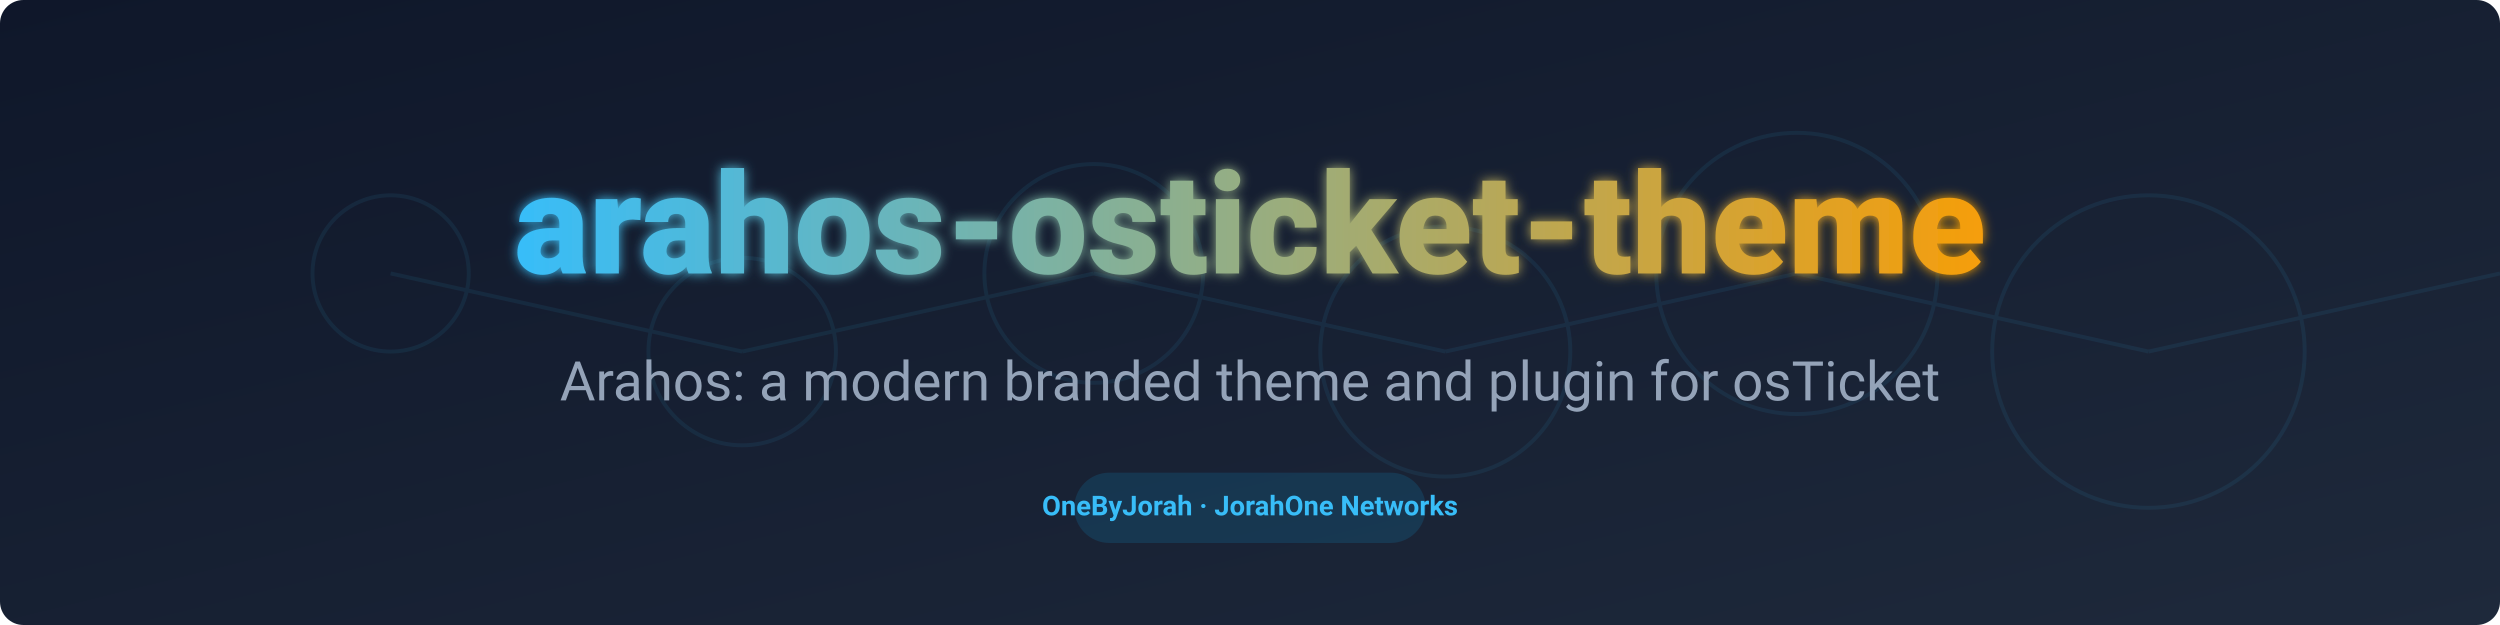
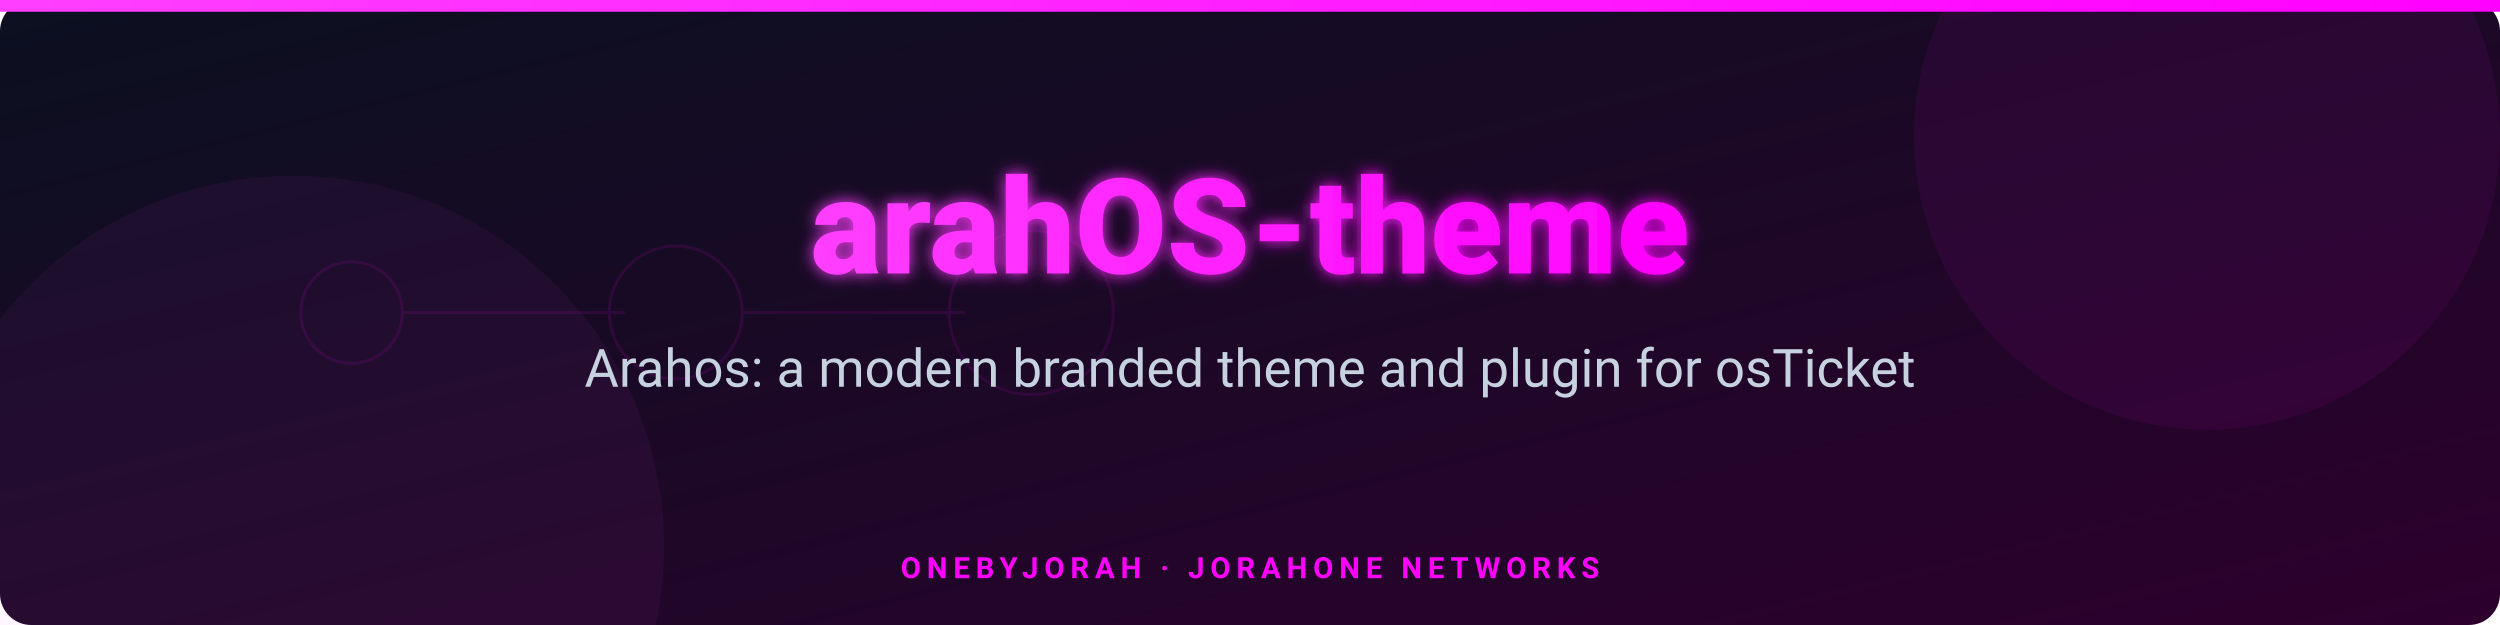
- <svg xmlns="http://www.w3.org/2000/svg" viewBox="0 0 1280 320" width="1280" height="320">
+ <svg xmlns="http://www.w3.org/2000/svg" viewBox="0 0 1280 320" width="1280" height="320" role="img" aria-label="arahOS-theme">
  <defs>
    <linearGradient id="bg" x1="0%" y1="0%" x2="100%" y2="100%">
-       <stop offset="0%" style="stop-color:#0f172a;stop-opacity:1" />
-       <stop offset="100%" style="stop-color:#1e293b;stop-opacity:1" />
+       <stop offset="0%" stop-color="#0b1020" />
+       <stop offset="100%" stop-color="#2d002d" />
    </linearGradient>
    <linearGradient id="accent" x1="0%" y1="0%" x2="100%" y2="0%">
-       <stop offset="0%" style="stop-color:#38bdf8;stop-opacity:1" />
-       <stop offset="100%" style="stop-color:#f59e0b;stop-opacity:1" />
+       <stop offset="0%" stop-color="#ff3fff" />
+       <stop offset="100%" stop-color="#ff00ff" />
    </linearGradient>
    <filter id="glow" x="-20%" y="-20%" width="140%" height="140%">
-       <feGaussianBlur stdDeviation="3" result="blur" />
-       <feComposite in="SourceGraphic" in2="blur" operator="over" />
+       <feGaussianBlur stdDeviation="4" result="b" />
+       <feComposite in="SourceGraphic" in2="b" operator="over" />
    </filter>
  </defs>
-   <rect width="1280" height="320" fill="url(#bg)" rx="12" />
-   <g opacity="0.08" stroke="#38bdf8" stroke-width="2" fill="none">
-     <circle cx="200" cy="140" r="40" />
-     <line x1="200" y1="140" x2="380" y2="180" />
-     <circle cx="380" cy="180" r="48" />
-     <line x1="380" y1="180" x2="560" y2="140" />
-     <circle cx="560" cy="140" r="56" />
-     <line x1="560" y1="140" x2="740" y2="180" />
-     <circle cx="740" cy="180" r="64" />
-     <line x1="740" y1="180" x2="920" y2="140" />
-     <circle cx="920" cy="140" r="72" />
-     <line x1="920" y1="140" x2="1100" y2="180" />
-     <circle cx="1100" cy="180" r="80" />
-     <line x1="1100" y1="180" x2="1280" y2="140" />
+   <rect width="1280" height="320" rx="16" fill="url(#bg)" />
+   <rect x="0" y="0" width="1280" height="6" fill="url(#accent)" />
+   <circle cx="1130" cy="70" r="150" fill="#ff00ff" opacity="0.06" />
+   <circle cx="150" cy="280" r="190" fill="#ff3fff" opacity="0.05" />
+   <g opacity="0.10" stroke="#ff00ff" stroke-width="1.5" fill="none">
+     <circle cx="180" cy="160" r="26" />
+     <line x1="206" y1="160" x2="320" y2="160" />
+     <circle cx="346" cy="160" r="34" />
+     <line x1="380" y1="160" x2="494" y2="160" />
+     <circle cx="528" cy="160" r="42" />
  </g>
-   <text x="640" y="140" font-family="-apple-system,BlinkMacSystemFont,Segoe UI,Roboto,Helvetica,Arial,sans-serif" font-size="72" font-weight="800" fill="url(#accent)" text-anchor="middle" filter="url(#glow)">arahos-osticket-theme</text>
-   <text x="640" y="205" font-family="-apple-system,BlinkMacSystemFont,Segoe UI,Roboto,Helvetica,Arial,sans-serif" font-size="28" fill="#94a3b8" text-anchor="middle">Arahos: a modern branded theme and plugin for osTicket</text>
-   <g transform="translate(640, 260)" text-anchor="middle">
-     <rect x="-90" y="-18" width="180" height="36" rx="18" fill="#0ea5e9" opacity="0.15" />
-     <text font-family="-apple-system,BlinkMacSystemFont,Segoe UI,Roboto,Helvetica,Arial,sans-serif" font-size="14" font-weight="600" fill="#38bdf8" dominant-baseline="middle">OneByJorah · JorahOne Networks</text>
-   </g>
+   <text x="640" y="140" font-family="-apple-system,BlinkMacSystemFont,Segoe UI,Roboto,Helvetica,Arial,sans-serif" font-size="68" font-weight="800" fill="url(#accent)" text-anchor="middle" filter="url(#glow)">arahOS-theme</text>
+   <text x="640" y="198" font-family="-apple-system,BlinkMacSystemFont,Segoe UI,Roboto,Helvetica,Arial,sans-serif" font-size="27" fill="#c7d2e0" text-anchor="middle">Arahos: a modern branded theme and plugin for osTicket</text>
+   <text x="640" y="252" font-family="-apple-system,BlinkMacSystemFont,Segoe UI,Roboto,Helvetica,Arial,sans-serif" font-size="18" fill="#ff3fff" opacity="0.85" text-anchor="middle" />
+   <text x="640" y="296" font-family="-apple-system,BlinkMacSystemFont,Segoe UI,Roboto,Helvetica,Arial,sans-serif" font-size="15" font-weight="600" fill="#ff00ff" letter-spacing="3" text-anchor="middle">ONEBYJORAH  ·  JORAHONE NETWORKS</text>
</svg>
